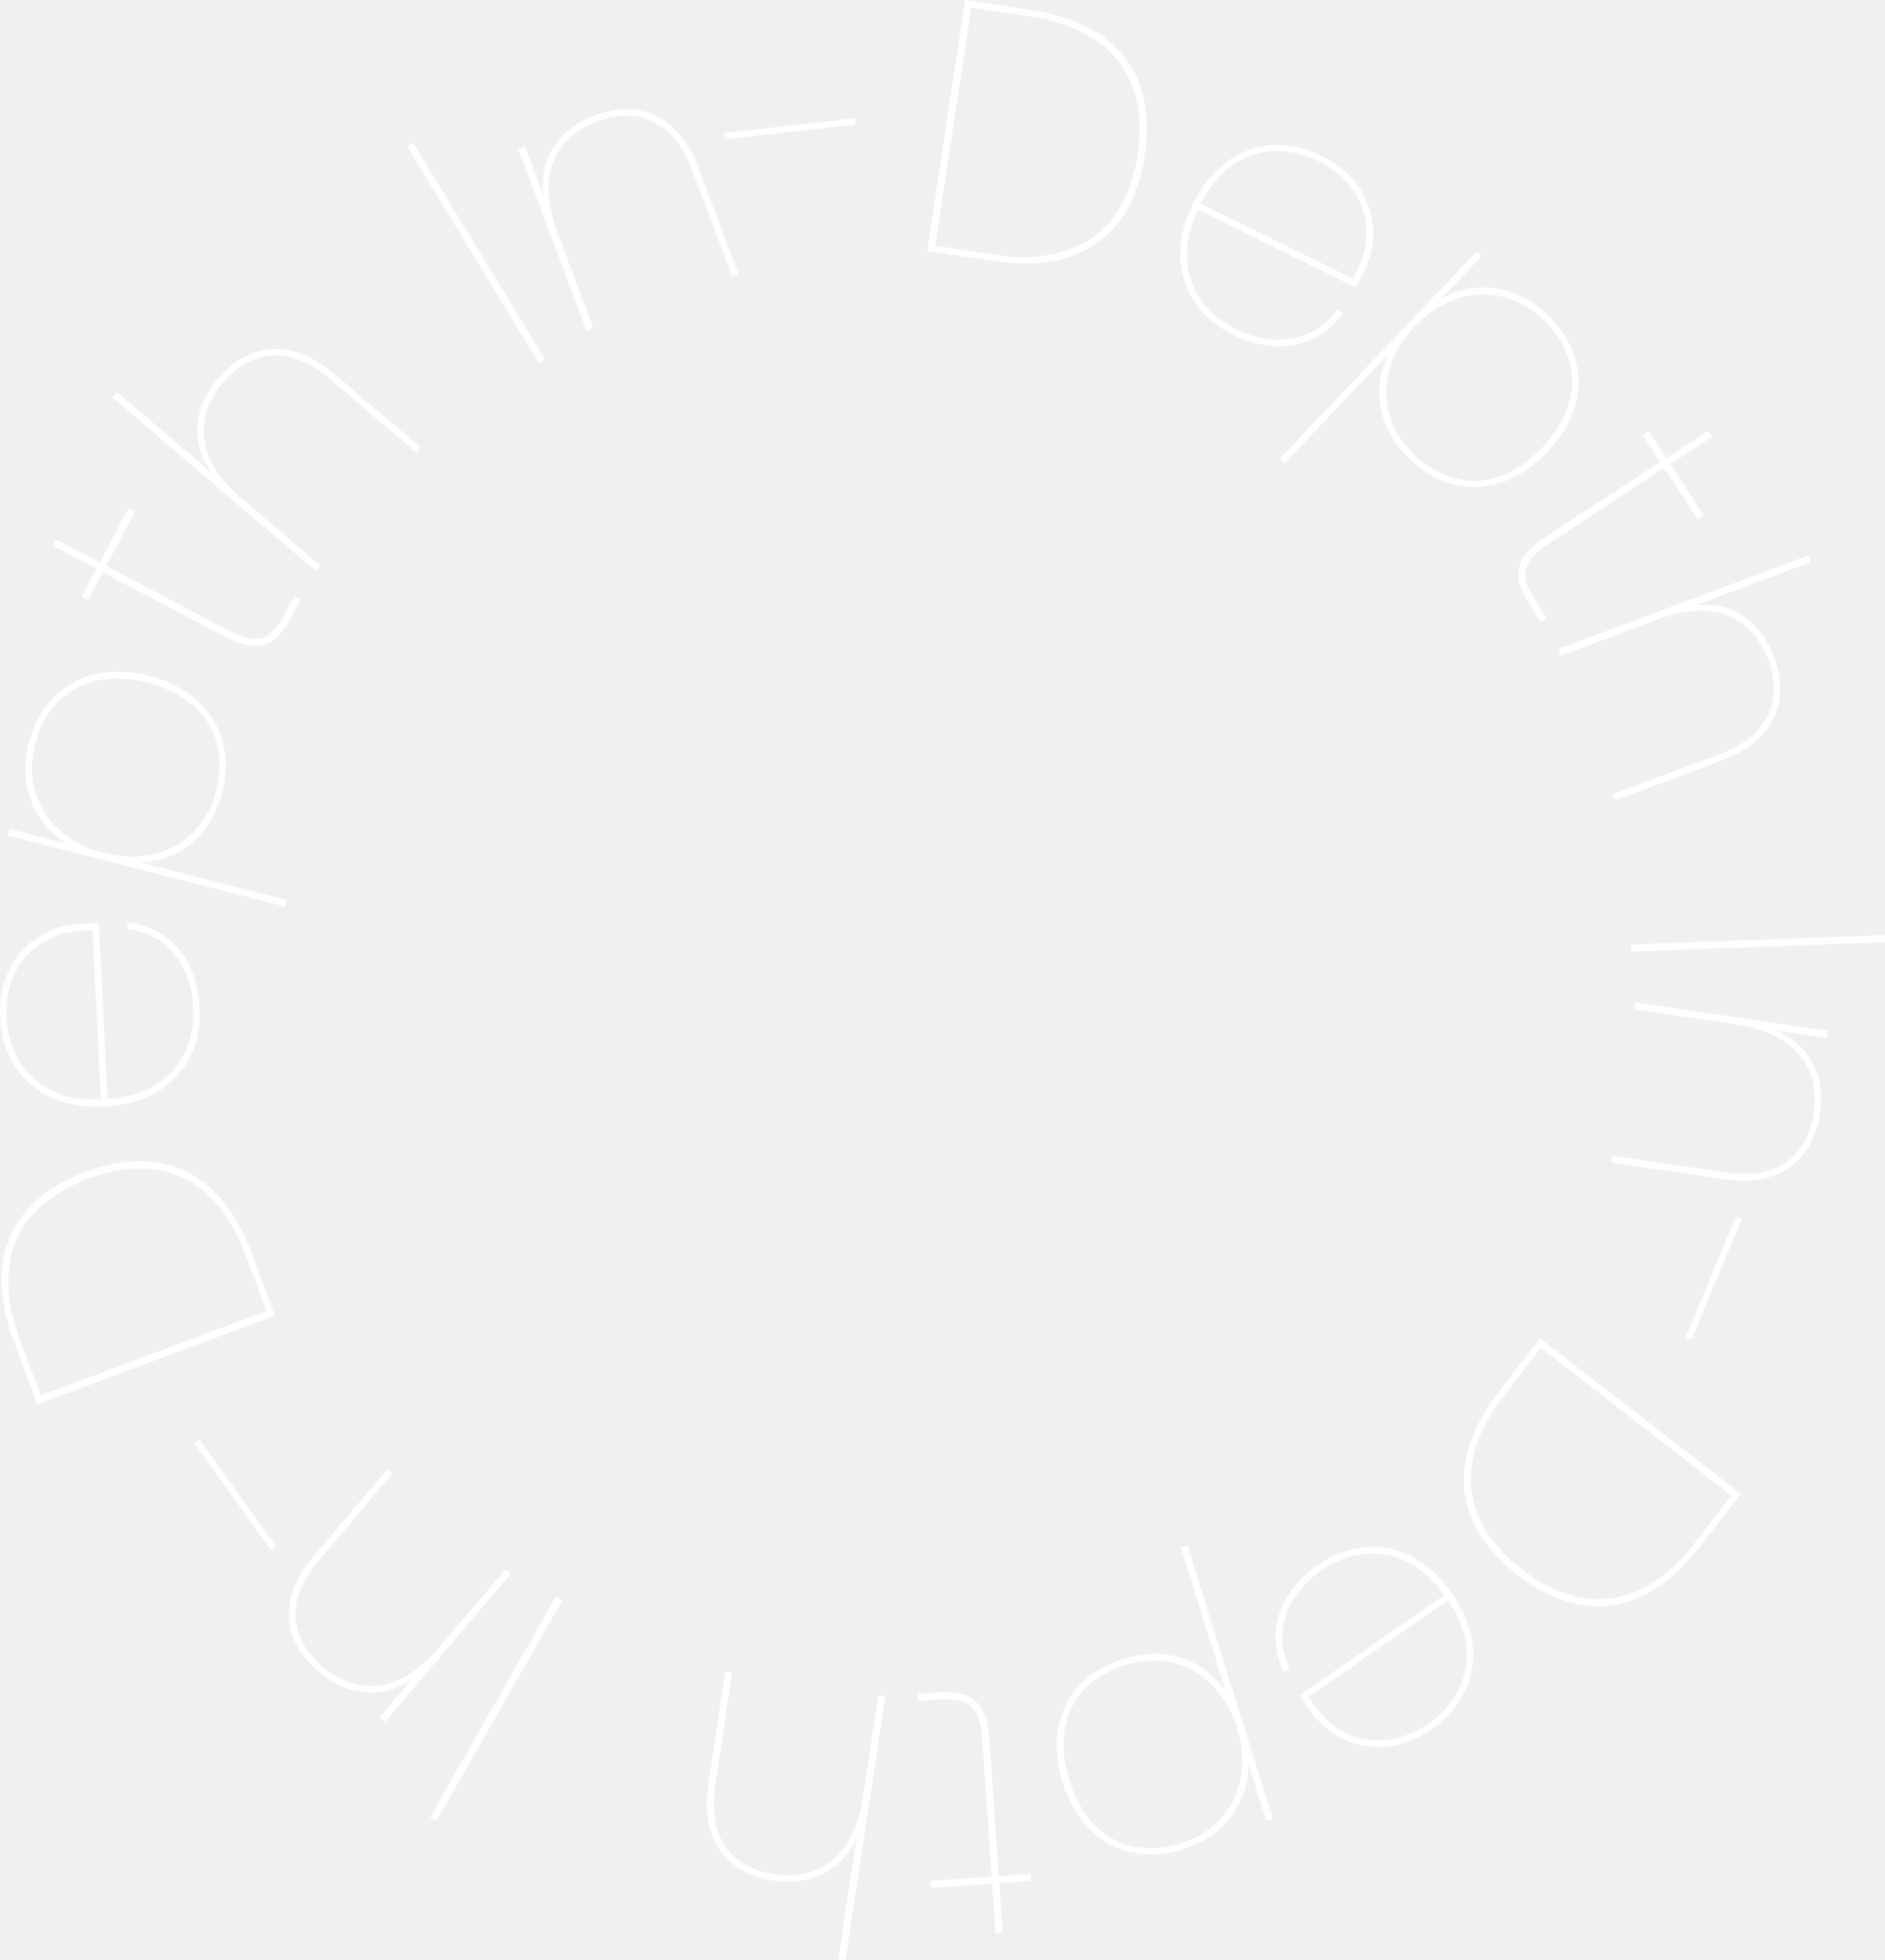
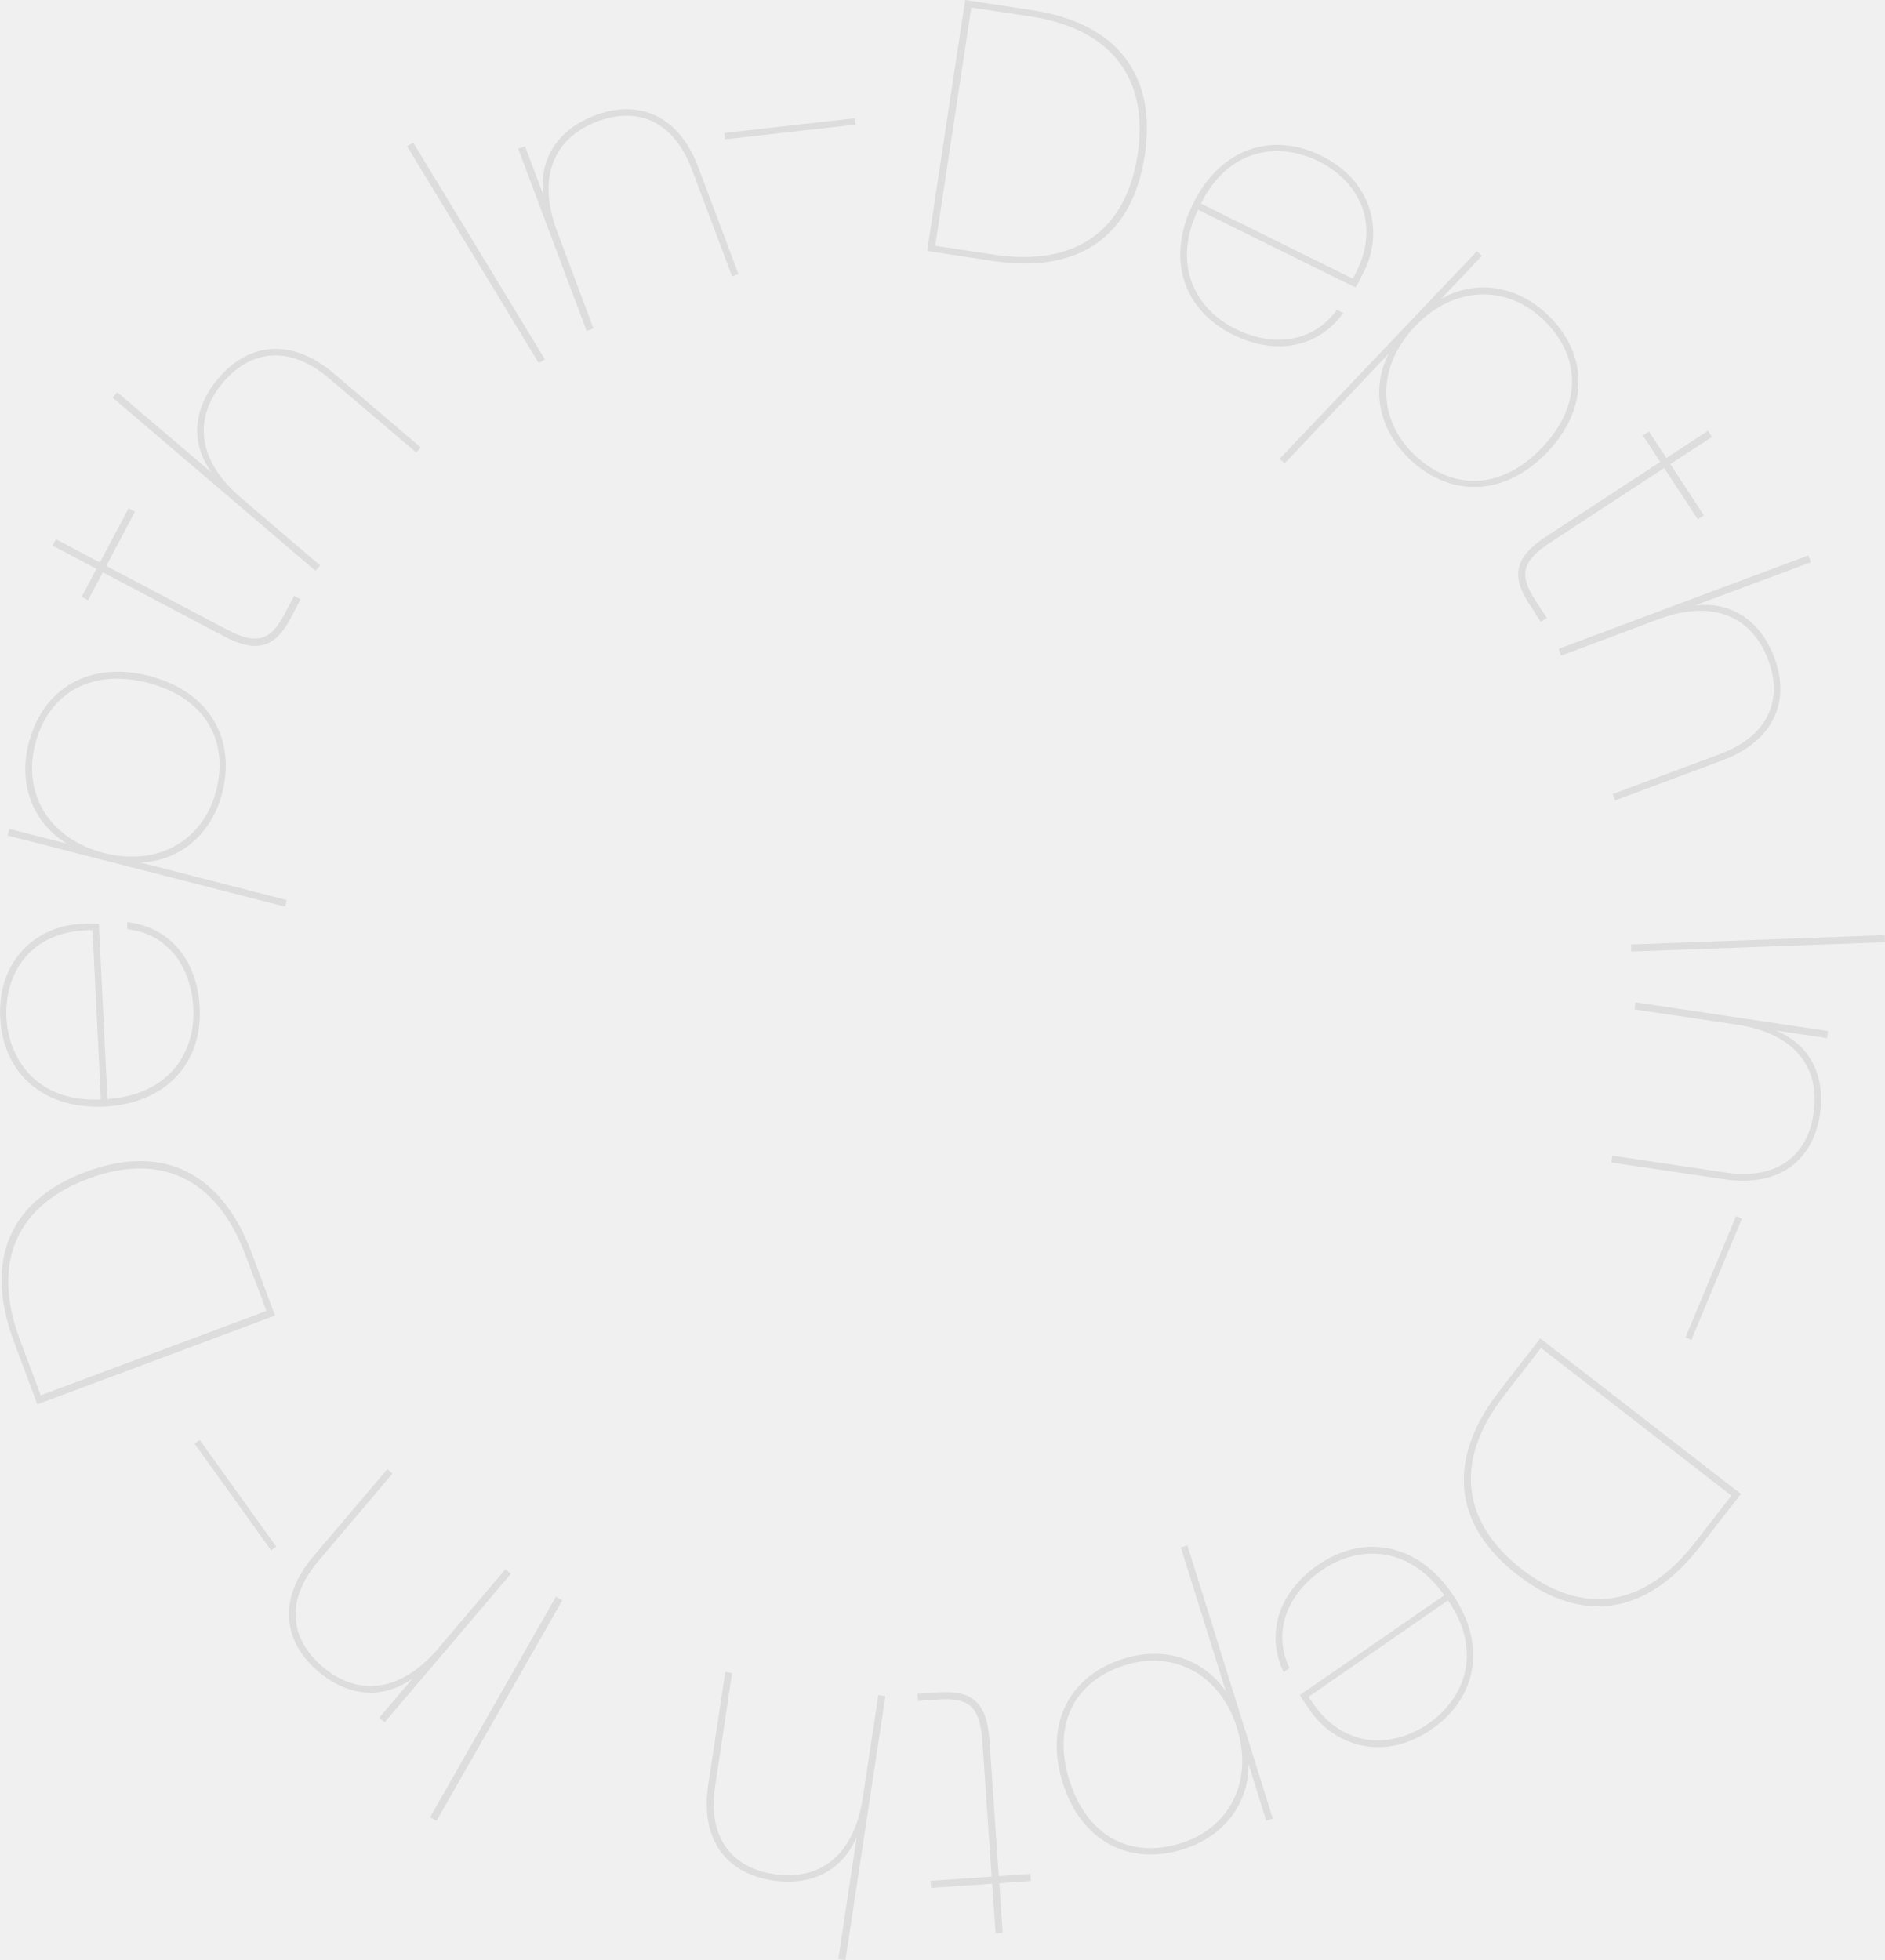
<svg xmlns="http://www.w3.org/2000/svg" version="1.1" id="Layer_1" x="0px" y="0px" viewBox="0 0 768.3 799" style="enable-background:new 0 0 768.3 799;" xml:space="preserve">
  <style type="text/css">
- 	.st0{fill:#FFFFFF;}
+ 	.st0{fill:#DDDDDD;}
</style>
  <g>
    <path class="st0" d="M177.9,742.3l-2.6-1.5l51.3-89.9l2.6,1.5L177.9,742.3z" />
    <path class="st0" d="M129.9,636.2c-13.7,16.1-11.8,31.8,1.5,43.2c13.8,11.7,31.2,11.4,47.3-7.5l27.3-32.2l2.2,1.9l-51.4,60.5   l-2.2-1.9l13.6-16c-12.9,9.3-27.2,6.8-38.5-2.8c-13.2-11.2-17.7-28.5-1.8-47.2l30-35.3l2.1,1.8L129.9,636.2z" />
    <path class="st0" d="M110.5,632l-31.2-43.5l2.1-1.5l31.2,43.5L110.5,632z" />
    <path class="st0" d="M35,477.7c30.6-11.4,55-0.6,67.6,33.1l9.5,25.5l-96.9,36.2L5.7,547C-6.9,513.3,4.4,489.1,35,477.7z    M100.1,511.8C88,479.3,64.4,469.9,36,480.5C7.7,491.1-4,513.6,8.1,546.1l8.5,22.7l92-34.4L100.1,511.8z" />
-     <path class="st0" d="M81.4,410.9c1.1,22-13.3,38.9-38.8,40.2C17,452.3,1.1,436.9,0.1,414.8c-1.2-24.2,15.7-37.3,32.3-38.1   c3.8-0.2,5.3-0.3,7.9-0.2l3.5,71.5c25.4-1.7,35.9-19.3,35-37c-0.9-17.6-11-30.5-26.9-32.2l-0.1-2.9   C68.2,377.7,80.4,390.3,81.4,410.9z M41.1,448.2l-3.4-69c-25.6-0.2-35.9,17.9-35.1,35.6C3.6,432.8,15.9,449.4,41.1,448.2z" />
-     <path class="st0" d="M11.7,302.9c5.7-22.1,24.5-33.6,49-27.4c24.5,6.3,35.5,25.5,29.9,47.6c-4.7,18.4-18.7,28-33.4,28.5l59.7,15.3   l-0.7,2.7l-113.1-29l0.7-2.7l23.5,6C14.7,336.4,7,321.2,11.7,302.9z M14.3,303.5c-5.1,20.1,5.8,38.5,28,44.2   c22.2,5.7,40.6-5.2,45.8-25.3c5.4-21.1-5.1-38.2-28-44.1C37.1,272.5,19.7,282.5,14.3,303.5z" />
+     <path class="st0" d="M81.4,410.9c1.1,22-13.3,38.9-38.8,40.2C17,452.3,1.1,436.9,0.1,414.8c-1.2-24.2,15.7-37.3,32.3-38.1   c3.8-0.2,5.3-0.3,7.9-0.2l3.5,71.5c25.4-1.7,35.9-19.3,35-37c-0.9-17.6-11-30.5-26.9-32.2l-0.1-2.9   C68.2,377.7,80.4,390.3,81.4,410.9z M41.1,448.2l-3.4-69C12.1,379,1.8,397.1,2.6,414.8C3.6,432.8,15.9,449.4,41.1,448.2z" />
+     <path class="st0" d="M11.7,302.9c5.7-22.1,24.5-33.6,49-27.4c24.5,6.3,35.5,25.5,29.9,47.6c-4.7,18.4-18.7,28-33.4,28.5l59.7,15.3   l-0.7,2.7l-113.1-29l0.7-2.7l23.5,6C14.7,336.4,7,321.2,11.7,302.9z M14.3,303.5c-5.1,20.1,5.8,38.5,28,44.2s40.6-5.2,45.8-25.3   c5.4-21.1-5.1-38.2-28-44.1C37.1,272.5,19.7,282.5,14.3,303.5z" />
    <path class="st0" d="M41.9,233.3l-6,11.4l-2.6-1.4l6-11.4l-17.9-9.5l1.4-2.6l17.9,9.5l11.7-22.1l2.6,1.4l-11.7,22.1l49.1,25.9   c12.6,6.7,18,4.3,23.6-6.3l3.9-7.4l2.6,1.4l-4,7.7c-6.3,12-13.8,14.5-27.4,7.3L41.9,233.3z" />
    <path class="st0" d="M45.9,162.1l1.9-2.2l38.4,32.7c-9.3-12.9-6.8-27.2,2.9-38.5c11.2-13.2,28.5-17.6,47.2-1.7l35.2,30l-1.8,2.1   l-35.5-30.2c-16.1-13.7-31.8-11.8-43.2,1.5c-11.7,13.8-11.5,31.2,7.4,47.3l32.1,27.4l-1.9,2.2L45.9,162.1z" />
    <path class="st0" d="M165.9,59.6l2.5-1.5l53.7,88.4l-2.5,1.5L165.9,59.6z" />
    <path class="st0" d="M282,69.1c-7.4-19.8-22.1-25.8-38.5-19.6c-16.9,6.4-25.1,21.7-16.4,44.9l14.8,39.5l-2.8,1l-27.9-74.3l2.8-1   l7.4,19.7c-1.8-15.8,7.3-27.1,21.2-32.3c16.2-6.1,33.5-1.6,42.1,21.4l16.3,43.3l-2.6,1L282,69.1z" />
    <path class="st0" d="M295.2,54.2l53.2-6l0.3,2.6l-53.2,6L295.2,54.2z" />
-     <path class="st0" d="M466.6,63.4c-4.9,32.3-26.2,48.4-61.8,43l-26.9-4.1L393.4,0l26.9,4.1C455.9,9.4,471.5,31.1,466.6,63.4z    M405.2,103.8c34.3,5.2,54-10.9,58.5-40.8c4.5-29.9-9.5-51.1-43.8-56.3l-24-3.6l-14.7,97.1L405.2,103.8z" />
+     <path class="st0" d="M466.6,63.4c-4.9,32.3-26.2,48.4-61.8,43l-26.9-4.1L393.4,0l26.9,4.1C455.9,9.4,471.5,31.1,466.6,63.4z    M405.2,103.8c34.3,5.2,54-10.9,58.5-40.8s-9.5-51.1-43.8-56.3l-24-3.6l-14.7,97.1L405.2,103.8z" />
    <path class="st0" d="M502.5,136.4c-19.8-9.8-27.5-30.5-16.2-53.4s32.5-29.3,52.3-19.5c21.7,10.8,24.9,31.8,17.6,46.7   c-1.7,3.4-2.3,4.7-3.7,7l-64.2-31.7c-10.9,23-0.6,40.7,15.3,48.6c15.8,7.8,32,5.2,41.3-7.8l2.6,1.3   C537.9,141,520.9,145.5,502.5,136.4z M489.5,83l61.9,30.6c12.7-22.3,1.8-40.1-14-47.9C521.2,57.7,500.7,60.4,489.5,83z" />
-     <path class="st0" d="M630.7,128.2c16.5,15.7,17.4,37.8,0,56.1c-17.4,18.3-39.6,18.6-56.1,2.9c-13.7-13.1-15.3-30-8.6-43l-42.4,44.7   l-2-1.9l80.4-84.6l2,1.9l-16.7,17.6C600,114.5,616.9,115.2,630.7,128.2z M628.9,130.2c-15-14.3-36.4-13.7-52.2,2.9   c-15.8,16.6-15.2,38-0.2,52.3c15.8,15,35.8,14.2,52.1-3S644.6,145.1,628.9,130.2z" />
+     <path class="st0" d="M630.7,128.2c16.5,15.7,17.4,37.8,0,56.1s-39.6,18.6-56.1,2.9c-13.7-13.1-15.3-30-8.6-43l-42.4,44.7l-2-1.9   l80.4-84.6l2,1.9l-16.7,17.6C600,114.5,616.9,115.2,630.7,128.2z M628.9,130.2c-15-14.3-36.4-13.7-52.2,2.9s-15.2,38-0.2,52.3   c15.8,15,35.8,14.2,52.1-3S644.6,145.1,628.9,130.2z" />
    <path class="st0" d="M676.7,188.3l-7.1-10.8l2.5-1.6l7.1,10.8l17-11.1l1.6,2.5l-17,11.1l13.7,20.9l-2.5,1.6l-13.7-20.9l-46.5,30.4   c-11.9,7.8-12.5,13.6-5.9,23.7l4.6,7l-2.5,1.6l-4.7-7.3c-7.4-11.3-6-19.1,6.9-27.5L676.7,188.3z" />
    <path class="st0" d="M737.1,226.4l1,2.8l-47.2,17.6c15.8-1.8,27.1,7.3,32.3,21.2c6.1,16.3,1.5,33.5-21.5,42.1l-43.4,16.2l-1-2.6   l43.7-16.3c19.8-7.4,25.8-22,19.7-38.4c-6.3-16.9-21.6-25.2-44.9-16.5l-39.5,14.8l-1-2.8L737.1,226.4z" />
    <path class="st0" d="M768.2,381.2l0.1,2.9l-103.4,3.8l-0.1-2.9L768.2,381.2z" />
    <path class="st0" d="M703.4,478c20.9,3.1,33.3-6.8,35.8-24.1c2.7-17.9-6.7-32.5-31.3-36.2l-41.7-6.2l0.4-2.9l78.5,11.7l-0.4,2.9   l-20.8-3.1c14.7,6.1,20.1,19.5,17.9,34.2c-2.6,17.2-14.9,30-39.2,26.4l-45.8-6.8l0.4-2.8L703.4,478z" />
    <path class="st0" d="M710,496.8l-20.6,49.4l-2.4-1l20.6-49.4L710,496.8z" />
    <path class="st0" d="M618.5,642c-25.8-20-29.4-46.5-7.4-74.9l16.7-21.5l81.8,63.4l-16.7,21.5C670.8,659,644.3,662,618.5,642z    M613.2,568.7c-21.3,27.4-16.8,52.4,7.1,71c23.9,18.6,49.2,16.6,70.5-10.8l14.9-19.2l-77.6-60.2L613.2,568.7z" />
    <path class="st0" d="M537.3,637.9c18.1-12.5,40.1-9.3,54.6,11.8c14.5,21,9.8,42.7-8.3,55.2c-20,13.8-39.9,6.3-49.4-7.3   c-2.2-3.1-3-4.4-4.4-6.6l58.9-40.7c-14.8-20.7-35.3-20.3-49.9-10.2c-14.5,10-20.1,25.5-13.2,39.9l-2.4,1.7   C516.1,666.6,520.4,649.6,537.3,637.9z M590.2,652.4l-56.8,39.3c13.3,21.9,34.2,21,48.7,11C597,692.4,604.6,673.2,590.2,652.4z" />
-     <path class="st0" d="M482.1,753.9c-21.7,6.8-41.5-3.2-49-27.3c-7.5-24.1,3-43.6,24.8-50.4c18.1-5.7,33.6,1.2,41.8,13.4l-18.4-58.8   l2.7-0.8l34.8,111.4l-2.7,0.8l-7.2-23.1C509.1,733.8,500.2,748.3,482.1,753.9z M481.3,751.4c19.8-6.2,29.7-25.1,22.9-47   s-25.8-31.8-45.6-25.6c-20.8,6.5-29.8,24.4-22.7,47S460.6,757.9,481.3,751.4z" />
+     <path class="st0" d="M482.1,753.9c-21.7,6.8-41.5-3.2-49-27.3s3-43.6,24.8-50.4c18.1-5.7,33.6,1.2,41.8,13.4l-18.4-58.8l2.7-0.8   l34.8,111.4l-2.7,0.8l-7.2-23.1C509.1,733.8,500.2,748.3,482.1,753.9z M481.3,751.4c19.8-6.2,29.7-25.1,22.9-47   s-25.8-31.8-45.6-25.6c-20.8,6.5-29.8,24.4-22.7,47S460.6,757.9,481.3,751.4z" />
    <path class="st0" d="M407.1,764.8l12.9-0.9l0.2,2.9l-12.9,0.9l1.4,20.2l-2.9,0.2l-1.4-20.2l-24.9,1.7l-0.2-2.9l24.9-1.7l-3.8-55.4   c-1-14.2-5.8-17.6-17.8-16.8l-8.4,0.6l-0.2-2.9l8.7-0.6c13.5-0.9,19.6,4.1,20.6,19.5L407.1,764.8z" />
-     <path class="st0" d="M344.6,799l-2.9-0.4l7.5-49.9c-6.1,14.7-19.5,20.1-34.2,17.9c-17.2-2.6-30-14.9-26.3-39.2l6.9-45.8l2.8,0.4   l-6.9,46.1c-3.2,20.9,6.7,33.3,24,35.9c17.9,2.7,32.5-6.7,36.2-31.3l6.3-41.7l2.9,0.4L344.6,799z" />
+     <path class="st0" d="M344.6,799l-2.9-0.4l7.5-49.9c-6.1,14.7-19.5,20.1-34.2,17.9c-17.2-2.6-30-14.9-26.3-39.2l6.9-45.8l2.8,0.4   l-6.9,46.1c-3.2,20.9,6.7,33.3,24,35.9c17.9,2.7,32.5-6.7,36.2-31.3L358,691l2.9,0.4L344.6,799z" />
  </g>
</svg>
